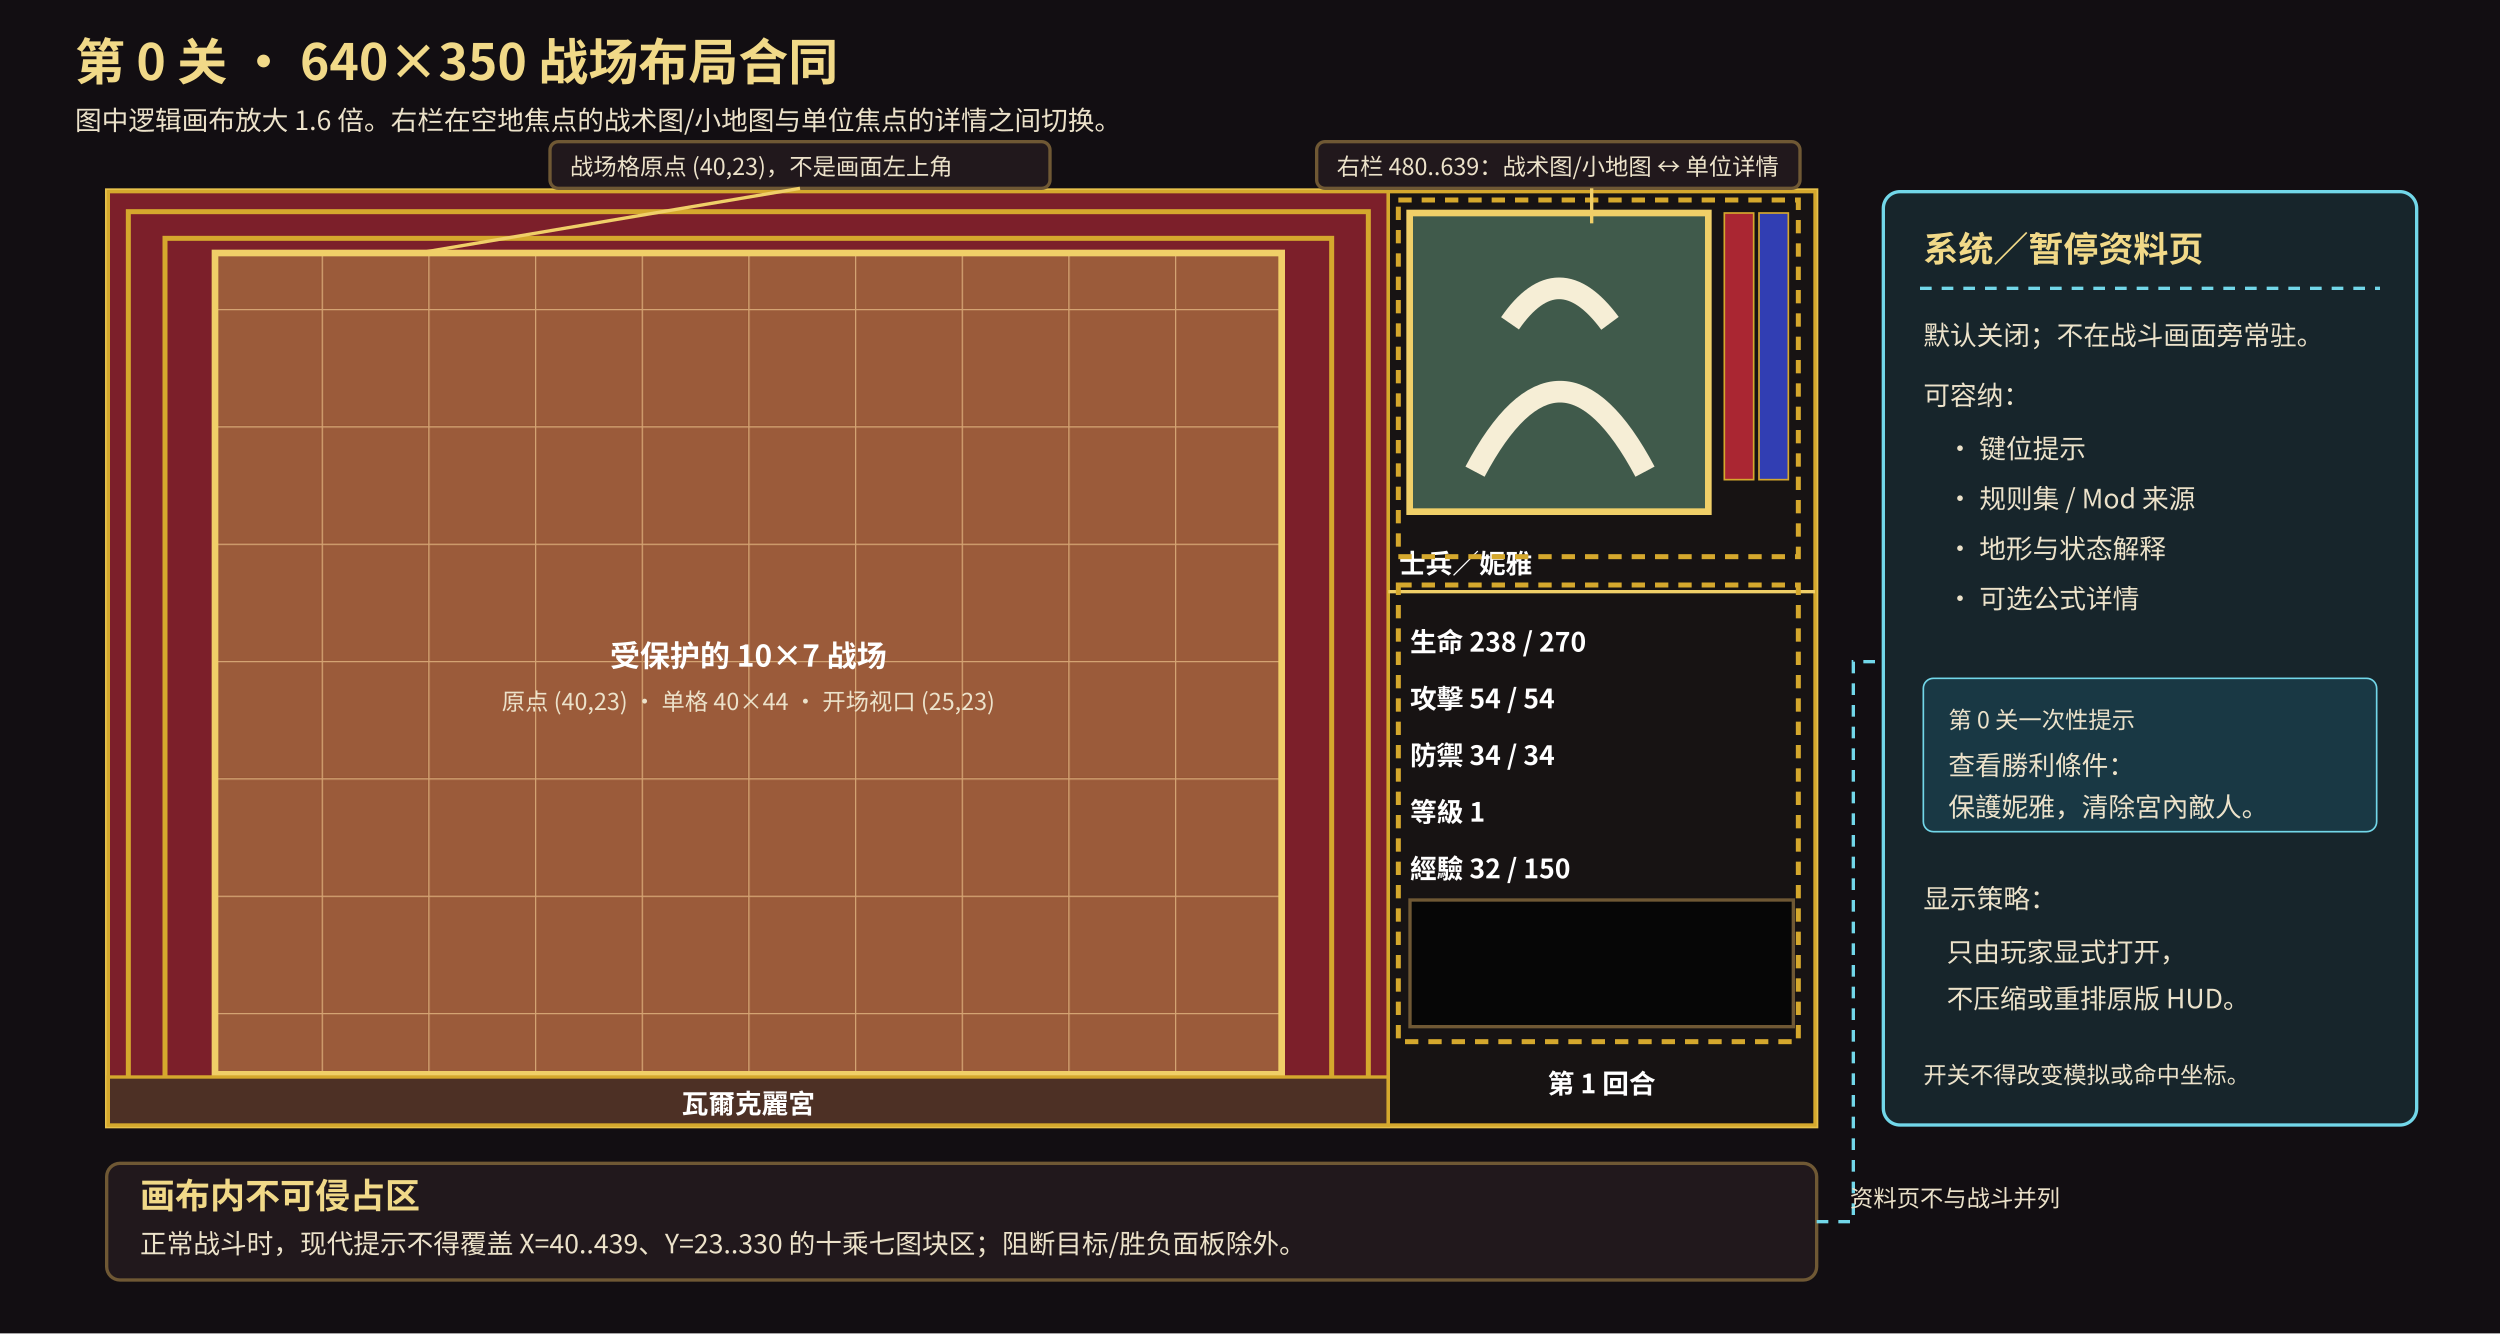
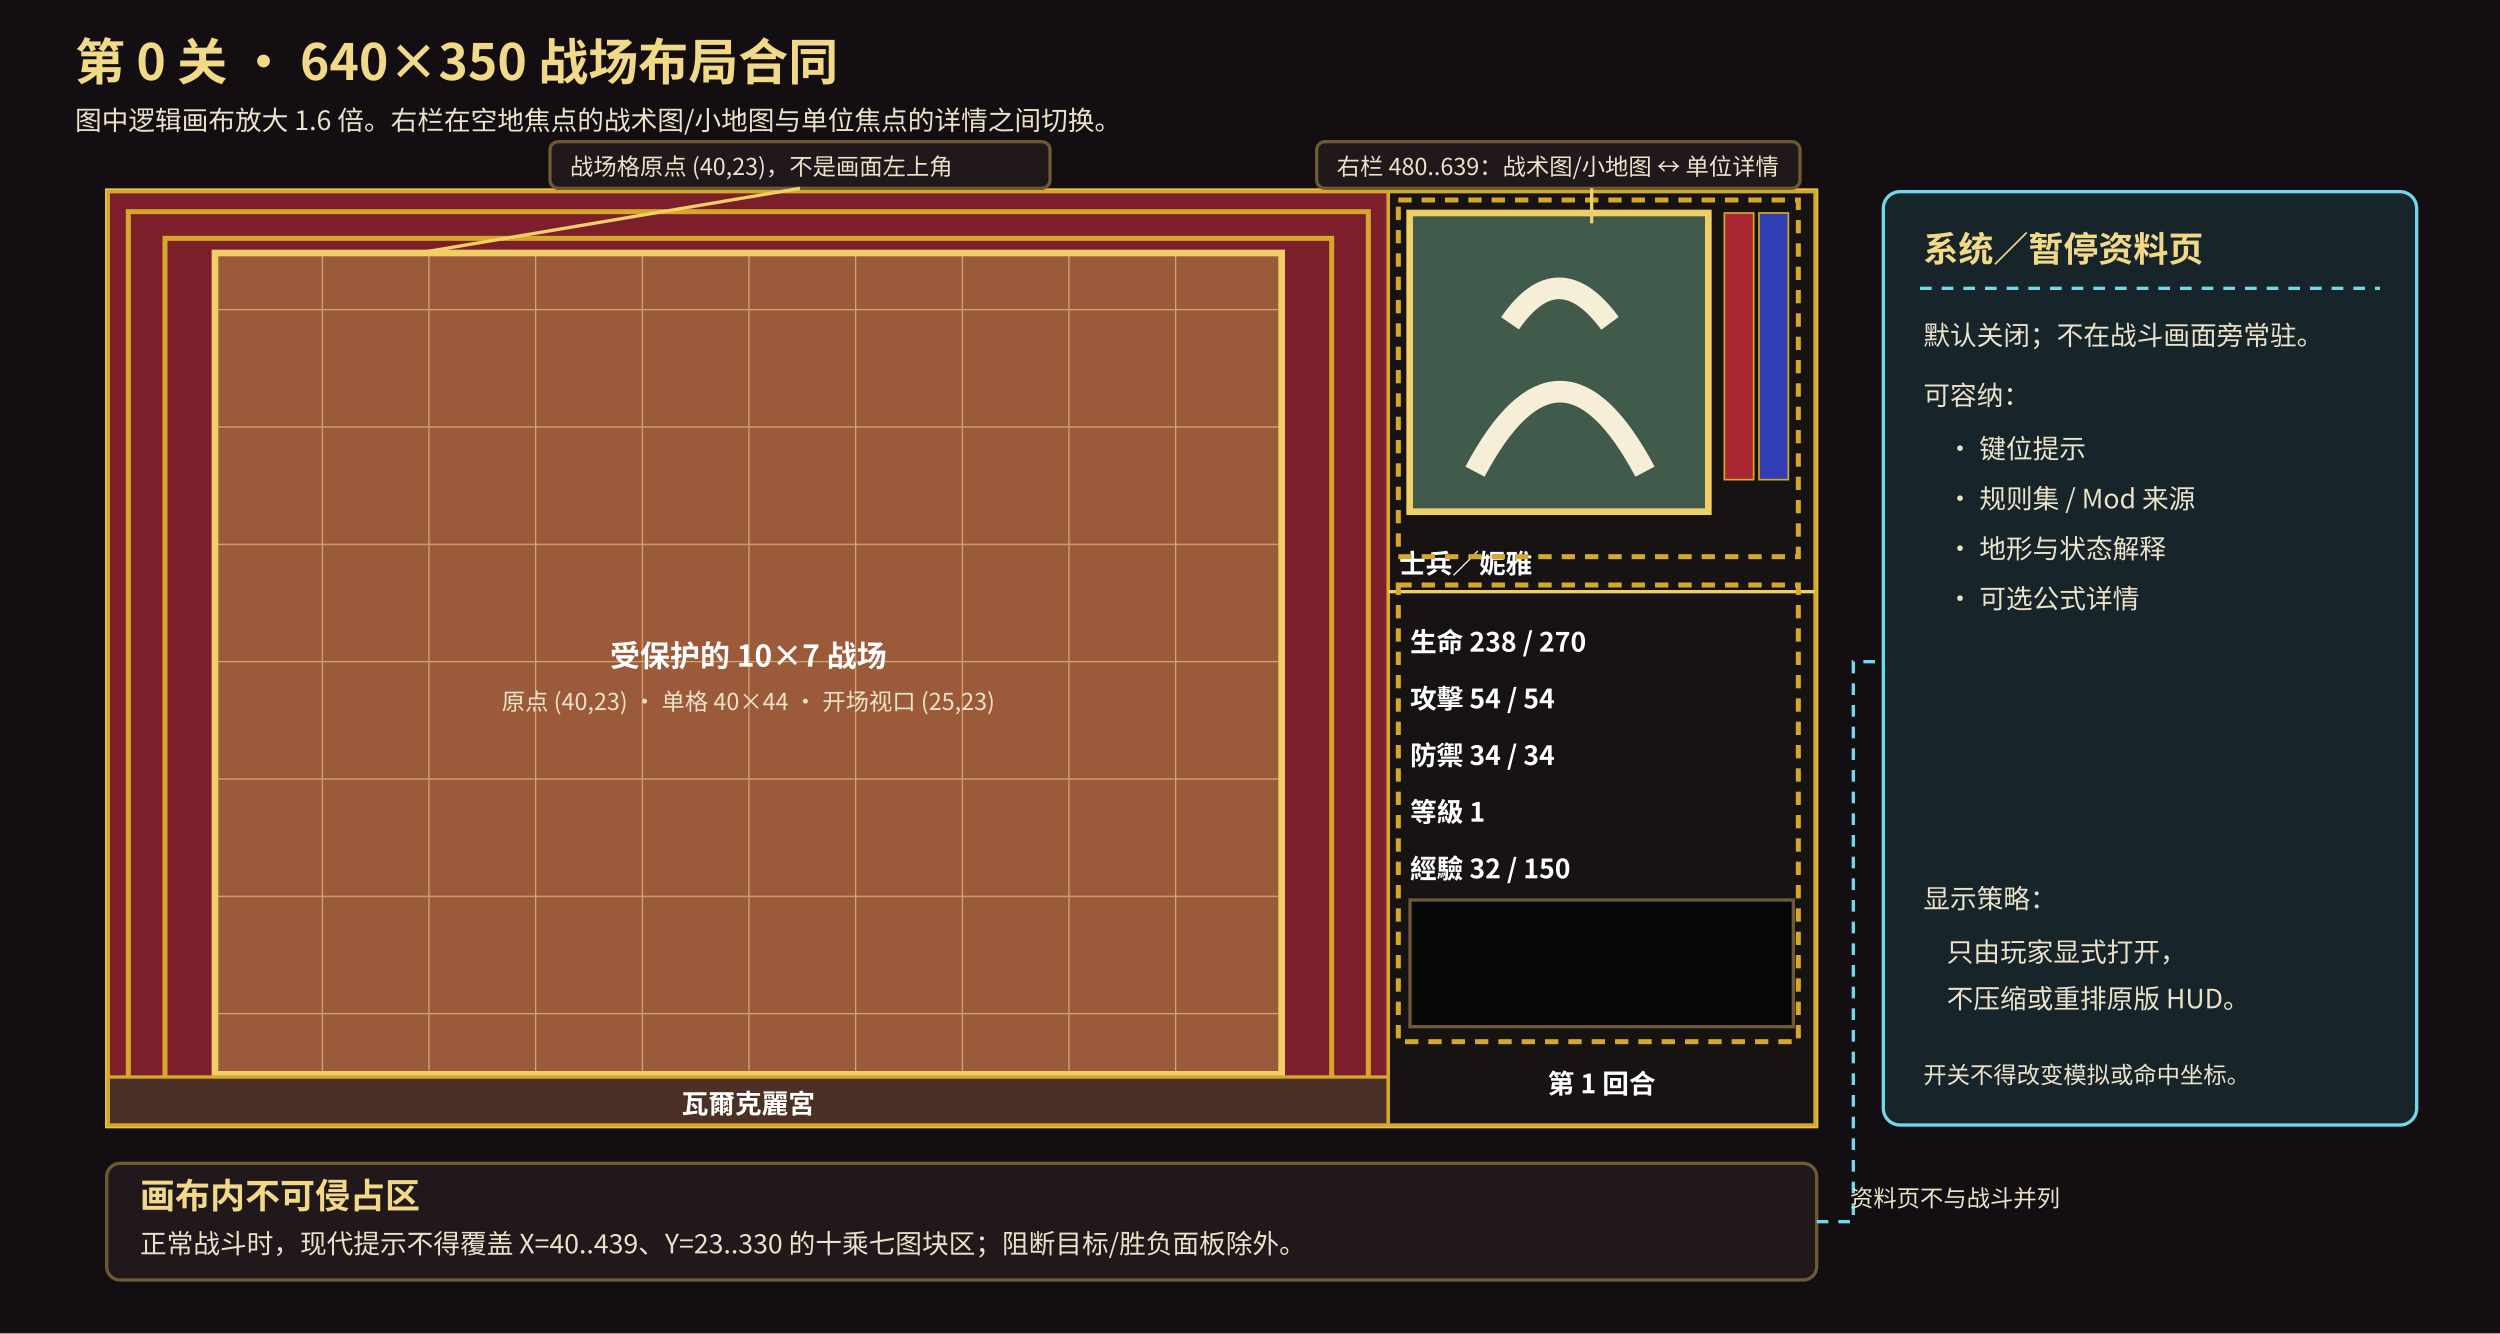
<svg xmlns="http://www.w3.org/2000/svg" width="1500" height="800" viewBox="0 0 1500 800" role="img" aria-labelledby="title desc">
  <defs>
    <style>
      .bg{fill:#120e12}.gold{stroke:#d5a82d;stroke-width:3;fill:none}.screen{fill:#08090b;stroke:#e7c14b;stroke-width:4}.frame{fill:#7c1f2a;stroke:#d5a82d;stroke-width:2}.grid{fill:#9b5b3a;stroke:#f0cf68;stroke-width:2}.hud{fill:#171313;stroke:#d5a82d;stroke-width:2}.drawer{fill:#17252b;stroke:#72d7e9;stroke-width:2}.call{fill:#21181c;stroke:#6f5834;stroke-width:2}.line{fill:none;stroke:#f0cf68;stroke-width:2}.cyan-line{fill:none;stroke:#72d7e9;stroke-width:2;stroke-dasharray:7 6}.title{font:700 30px "PingFang SC","Noto Sans CJK SC",sans-serif;fill:#f1d988}.head{font:700 21px "PingFang SC","Noto Sans CJK SC",sans-serif;fill:#f1d988}.body{font:16px "PingFang SC","Noto Sans CJK SC",sans-serif;fill:#ece2ca}.small{font:14px "PingFang SC","Noto Sans CJK SC",sans-serif;fill:#ece2ca}.pixel{font:700 16px "PingFang TC","Noto Sans CJK TC",sans-serif;fill:#fff}.tiny{font:12px "PingFang SC","Noto Sans CJK SC",sans-serif;fill:#fff}.zone{font:700 18px "PingFang SC","Noto Sans CJK SC",sans-serif;fill:#fff}.num{font:700 20px ui-monospace,monospace;fill:#fff}.dim{fill:#0a0808;opacity:.28}
    </style>
    <pattern id="tiles" width="64" height="70.4" patternUnits="userSpaceOnUse">
      <rect width="64" height="70.4" fill="#9b5b3a" />
      <path d="M64 0H0V70.4" fill="none" stroke="#d4a372" stroke-width="1.5" />
    </pattern>
  </defs>
  <rect width="1500" height="800" class="bg" />
  <text x="45" y="48" class="title">第 0 关 · 640×350 战场布局合同</text>
  <text x="45" y="78" class="body">图中逻辑画布放大 1.6 倍。右栏在空地焦点的战术图/小地图与单位焦点的详情之间切换。</text>
  <g transform="translate(65 115)">
    <rect width="1024" height="560" class="screen" />
    <rect x="0" y="0" width="768" height="560" class="frame" />
    <path d="M12 12H756V548H12z M34 28H734V532H34z" class="gold" />
    <rect x="64" y="36.8" width="640" height="492.8" fill="url(#tiles)" stroke="#f0cf68" stroke-width="4" />
    <rect x="0" y="531.2" width="768" height="28.8" fill="#4d3025" stroke="#d5a82d" stroke-width="2" />
    <text x="384" y="553" text-anchor="middle" class="pixel" font-size="20">瓦爾克麗宮</text>
    <text x="384" y="285" text-anchor="middle" class="zone">受保护的 10×7 战场</text>
    <text x="384" y="311" text-anchor="middle" class="small">原点 (40,23) · 单格 40×44 · 开场视口 (25,23)</text>
    <rect x="768" y="0" width="256" height="560" class="hud" />
    <rect x="780.8" y="12.8" width="179.2" height="179.2" fill="#405a4b" stroke="#f0cf68" stroke-width="4" />
    <path d="M820 168Q871 72 922 168M841 79Q870 37 901 79" fill="none" stroke="#f6eed6" stroke-width="13" />
    <rect x="969.6" y="12.8" width="17.6" height="160" fill="#aa2632" stroke="#d5a82d" />
    <rect x="990.4" y="12.8" width="17.6" height="160" fill="#313eb3" stroke="#d5a82d" />
    <text x="774.4" y="229" class="pixel" font-size="18">士兵／妮雅</text>
    <line x1="768" y1="240" x2="1024" y2="240" class="line" />
    <text x="781" y="276" class="pixel">生命 238 / 270</text>
    <text x="781" y="310" class="pixel">攻擊  54 /  54</text>
    <text x="781" y="344" class="pixel">防禦  34 /  34</text>
    <text x="781" y="378" class="pixel">等級   1</text>
    <text x="781" y="412" class="pixel">經驗  32 / 150</text>
    <rect x="781" y="425" width="230" height="76" fill="#060606" stroke="#6f5834" stroke-width="2" />
    <text x="896" y="541" text-anchor="middle" class="pixel" font-size="19">第 1 回合</text>
    <rect x="774" y="5" width="240" height="214" class="gold" stroke-dasharray="8 6" />
    <rect x="774" y="236" width="240" height="274" class="gold" stroke-dasharray="8 6" />
  </g>
  <g transform="translate(1130 115)">
    <rect width="320" height="560" rx="10" class="drawer" />
    <text x="24" y="42" class="head" fill="#9fe6f2">系统／暂停资料页</text>
    <line x1="22" y1="58" x2="298" y2="58" class="cyan-line" />
    <text x="24" y="92" class="body">默认关闭；不在战斗画面旁常驻。</text>
    <text x="24" y="128" class="body">可容纳：</text>
    <text x="38" y="160" class="body">• 键位提示</text>
    <text x="38" y="190" class="body">• 规则集 / Mod 来源</text>
    <text x="38" y="220" class="body">• 地形与状态解释</text>
    <text x="38" y="250" class="body">• 可选公式详情</text>
-     <rect x="24" y="292" width="272" height="92" rx="6" fill="#193844" stroke="#72d7e9" />
-     <text x="39" y="322" class="small">第 0 关一次性提示</text>
-     <text x="39" y="350" class="body">查看勝利條件：</text>
-     <text x="39" y="375" class="body">保護妮雅，清除宮內敵人。</text>
    <text x="24" y="430" class="body">显示策略：</text>
    <text x="38" y="462" class="body">只由玩家显式打开，</text>
    <text x="38" y="490" class="body">不压缩或重排原版 HUD。</text>
    <text x="24" y="535" class="small" fill="#9fe6f2">开关不得改变模拟或命中坐标。</text>
  </g>
  <rect x="64" y="698" width="1026" height="70" rx="8" class="call" />
  <text x="84" y="725" class="head">画布内不可侵占区</text>
  <text x="84" y="752" class="body">正常战斗时，现代提示不得覆盖 X=40..439、Y=23..330 的十乘七图块区；阻断目标/胜负面板除外。</text>
  <path d="M1090 733H1112V397H1130" class="cyan-line" />
  <text x="1110" y="724" class="small" fill="#9fe6f2">资料页不与战斗并列</text>
  <g>
    <rect x="790" y="85" width="290" height="28" rx="5" class="call" />
    <text x="802" y="105" class="small">右栏 480..639：战术图/小地图 ↔ 单位详情</text>
    <path d="M955 113V134" class="line" />
    <rect x="330" y="85" width="300" height="28" rx="5" class="call" />
    <text x="342" y="105" class="small">战场格原点 (40,23)，不是画面左上角</text>
    <path d="M480 113L250 152" class="line" />
  </g>
</svg>
